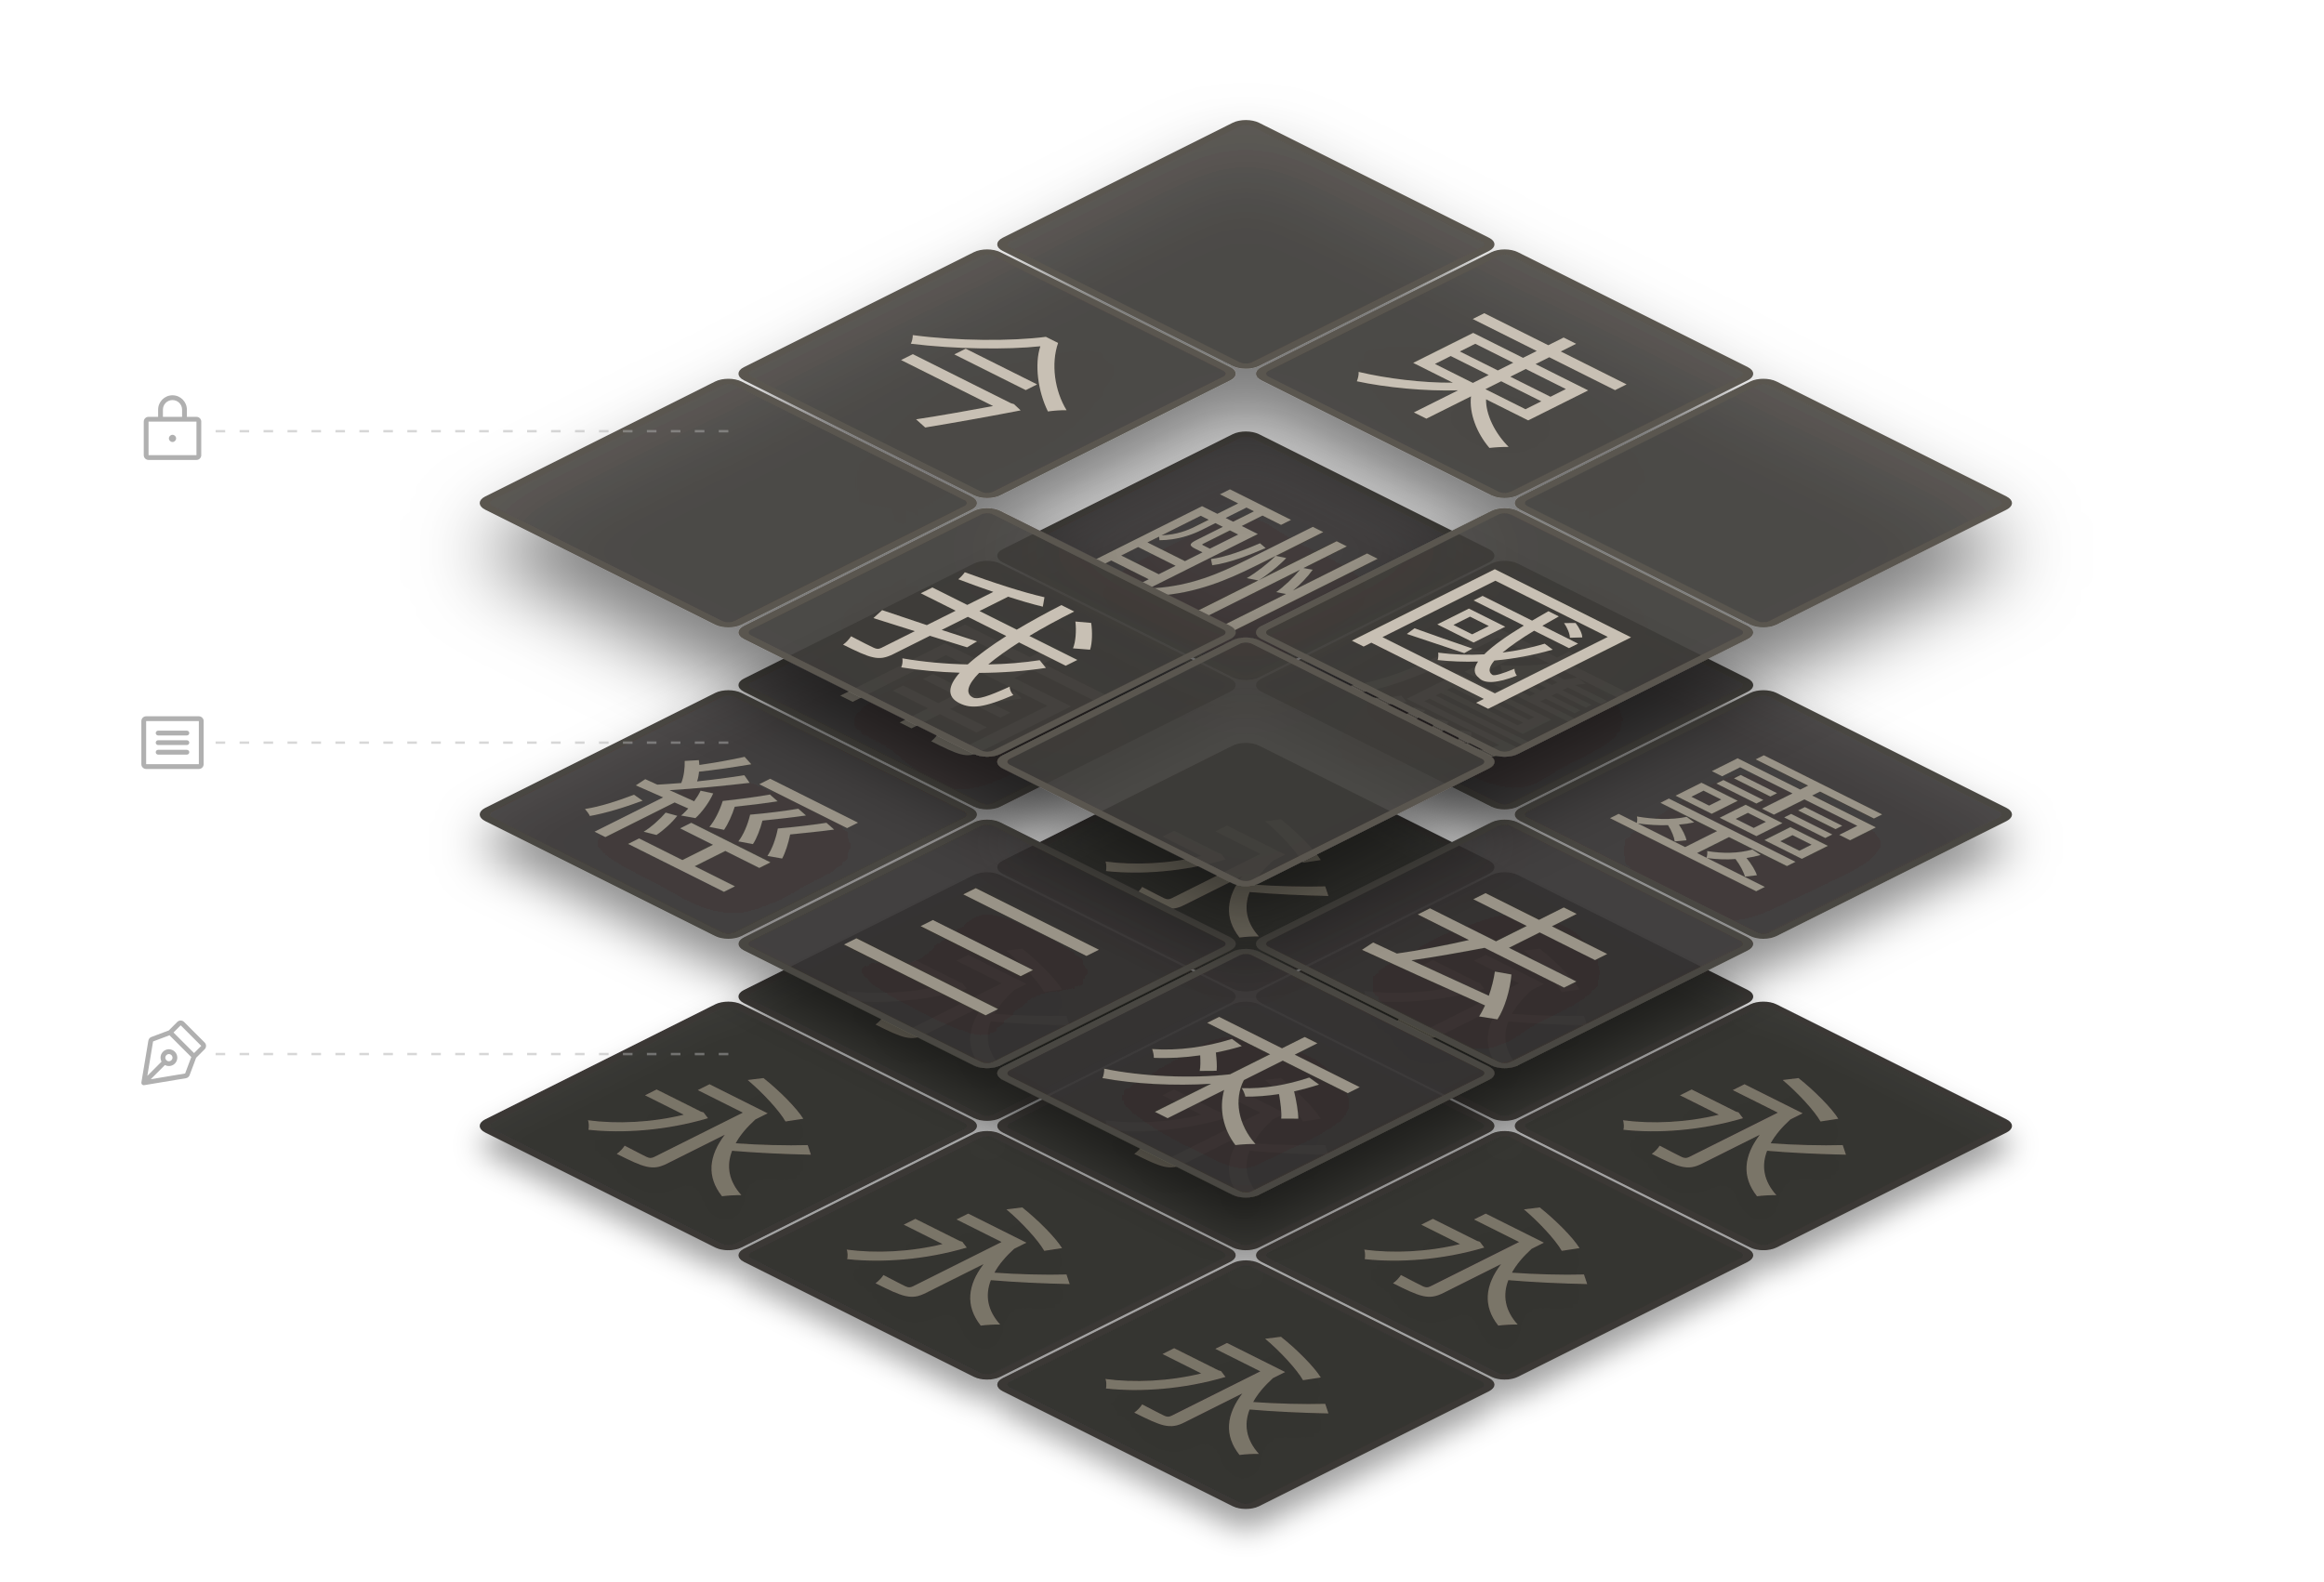
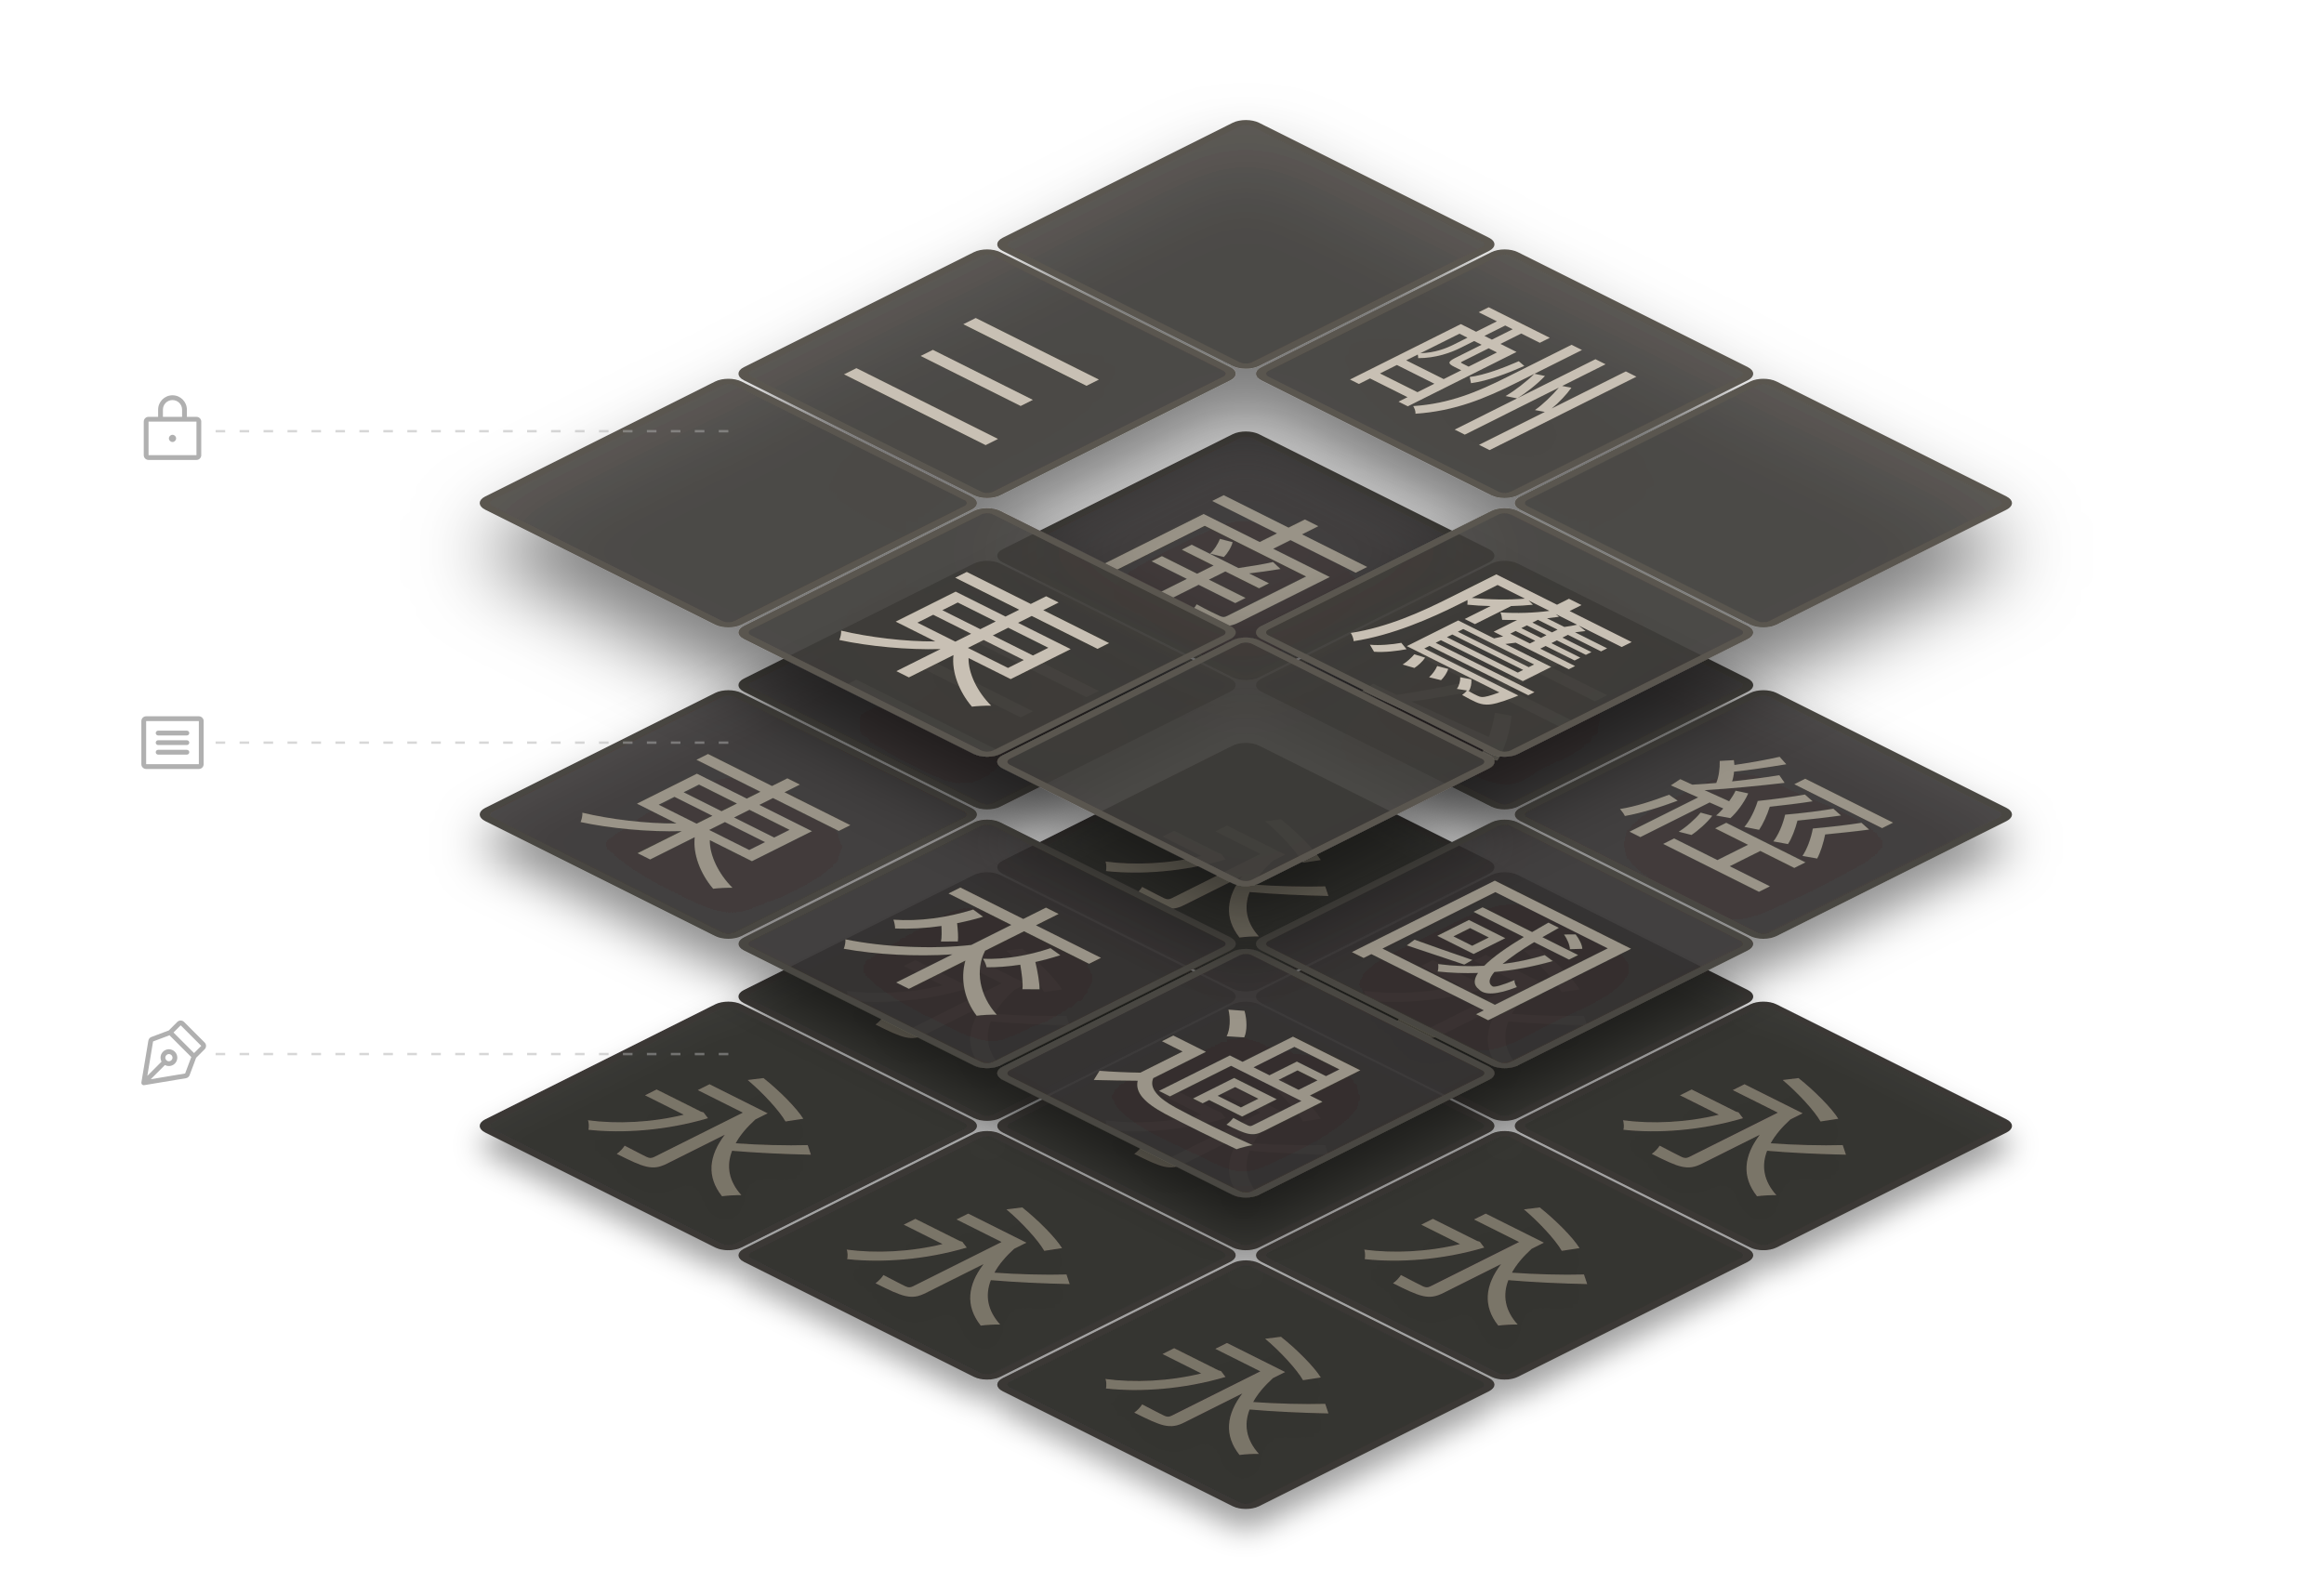
<svg xmlns="http://www.w3.org/2000/svg" viewBox="-35 -80 485 330" role="img" aria-label="NineBoxView Pro 三層九宮格概念圖" class="concept-layers-svg">
  <defs>
    <filter id="shadow-sm" x="-50%" y="-50%" width="200%" height="200%">
      <feDropShadow dx="0" dy="4" stdDeviation="3" flood-color="#000" flood-opacity="0.4" />
    </filter>
    <filter id="shadow-md" x="-50%" y="-50%" width="200%" height="200%">
      <feDropShadow dx="0" dy="6" stdDeviation="5" flood-color="#000" flood-opacity="0.5" />
    </filter>
    <filter id="shadow-lg" x="-50%" y="-50%" width="200%" height="200%">
      <feDropShadow dx="0" dy="10" stdDeviation="8" flood-color="#000" flood-opacity="0.6" />
    </filter>
  </defs>
  <style>
    .cell { stroke-width: 1.5; }
    .cell-edit { fill: rgba(45, 43, 40, 0.92); stroke: #3a3836; }
    .cell-reference { fill: rgba(55, 52, 48, 0.88); stroke: #4a4642; }
    .cell-locked { fill: rgba(65, 62, 56, 0.85); stroke: #5a5650; }
    .glyph { font-size: 34px; text-anchor: middle; dominant-baseline: central; font-family: "Noto Serif TC", "Songti TC", Georgia, serif; }
    .glyph-edit { fill: #7a7468; }
    .glyph-reference { fill: #9a9488; }
    .glyph-locked { fill: #c8c0b4; }
    .layer-line { stroke: #b0b0b0; stroke-width: 0.5; stroke-dasharray: 2, 3; opacity: 0.5; }
    .layer-icon { fill: #b0b0b0; }
  </style>
  <g id="concept-diagram" transform="translate(225, 75)">
    <g transform="translate(0, 0)" filter="url(#shadow-sm)">
      <g class="layer" transform="matrix(1, 0.5, -1, 0.5, 0, 0)">
        <rect class="cell cell-edit" x="0" y="0" width="52" height="52" rx="2" />
        <rect class="cell cell-edit" x="54" y="0" width="52" height="52" rx="2" />
        <rect class="cell cell-edit" x="108" y="0" width="52" height="52" rx="2" />
        <rect class="cell cell-edit" x="0" y="54" width="52" height="52" rx="2" />
        <rect class="cell cell-edit" x="54" y="54" width="52" height="52" rx="2" />
        <rect class="cell cell-edit" x="108" y="54" width="52" height="52" rx="2" />
        <rect class="cell cell-edit" x="0" y="108" width="52" height="52" rx="2" />
        <rect class="cell cell-edit" x="54" y="108" width="52" height="52" rx="2" />
        <rect class="cell cell-edit" x="108" y="108" width="52" height="52" rx="2" />
        <text class="glyph glyph-edit" x="26" y="26">永</text>
        <text class="glyph glyph-edit" x="80" y="26">永</text>
        <text class="glyph glyph-edit" x="134" y="26">永</text>
        <text class="glyph glyph-edit" x="26" y="80">永</text>
        <text class="glyph glyph-edit" x="80" y="80">永</text>
        <text class="glyph glyph-edit" x="134" y="80">永</text>
        <text class="glyph glyph-edit" x="26" y="134">永</text>
        <text class="glyph glyph-edit" x="80" y="134">永</text>
        <text class="glyph glyph-edit" x="134" y="134">永</text>
      </g>
    </g>
    <g transform="translate(0, -65)" filter="url(#shadow-md)">
      <g class="layer" transform="matrix(1, 0.5, -1, 0.5, 0, 0)">
        <rect class="cell cell-reference" x="0" y="0" width="52" height="52" rx="2" />
        <rect class="cell cell-reference" x="54" y="0" width="52" height="52" rx="2" />
        <rect class="cell cell-reference" x="108" y="0" width="52" height="52" rx="2" />
        <rect class="cell cell-reference" x="0" y="54" width="52" height="52" rx="2" />
        <rect class="cell cell-reference" x="108" y="54" width="52" height="52" rx="2" />
        <rect class="cell cell-reference" x="0" y="108" width="52" height="52" rx="2" />
        <rect class="cell cell-reference" x="54" y="108" width="52" height="52" rx="2" />
        <rect class="cell cell-reference" x="108" y="108" width="52" height="52" rx="2" />
-         <text class="glyph glyph-reference" x="26" y="26">酬</text>
-         <text class="glyph glyph-reference" x="80" y="26">鷹</text>
-         <text class="glyph glyph-reference" x="134" y="26">靈</text>
-         <text class="glyph glyph-reference" x="26" y="80">南</text>
-         <text class="glyph glyph-reference" x="134" y="80">去</text>
-         <text class="glyph glyph-reference" x="26" y="134">經</text>
-         <text class="glyph glyph-reference" x="80" y="134">三</text>
-         <text class="glyph glyph-reference" x="134" y="134">來</text>
+         <text class="glyph glyph-reference" x="26" y="26">南</text>
+         <text class="glyph glyph-reference" x="80" y="26">去</text>
+         <text class="glyph glyph-reference" x="134" y="26">經</text>
+         <text class="glyph glyph-reference" x="26" y="80">三</text>
+         <text class="glyph glyph-reference" x="134" y="80">國</text>
+         <text class="glyph glyph-reference" x="26" y="134">東</text>
+         <text class="glyph glyph-reference" x="80" y="134">來</text>
+         <text class="glyph glyph-reference" x="134" y="134">過</text>
      </g>
    </g>
    <g transform="translate(0, -130)" filter="url(#shadow-lg)">
      <g class="layer" transform="matrix(1, 0.5, -1, 0.5, 0, 0)">
        <rect class="cell cell-locked" x="0" y="0" width="52" height="52" rx="2" />
        <rect class="cell cell-locked" x="54" y="0" width="52" height="52" rx="2" />
        <rect class="cell cell-locked" x="108" y="0" width="52" height="52" rx="2" />
        <rect class="cell cell-locked" x="0" y="54" width="52" height="52" rx="2" />
        <rect class="cell cell-locked" x="108" y="54" width="52" height="52" rx="2" />
        <rect class="cell cell-locked" x="0" y="108" width="52" height="52" rx="2" />
        <rect class="cell cell-locked" x="54" y="108" width="52" height="52" rx="2" />
        <rect class="cell cell-locked" x="108" y="108" width="52" height="52" rx="2" />
-         <text class="glyph glyph-locked" x="80" y="26">東</text>
-         <text class="glyph glyph-locked" x="26" y="80">今</text>
-         <text class="glyph glyph-locked" x="134" y="80">國</text>
-         <text class="glyph glyph-locked" x="80" y="134">我</text>
+         <text class="glyph glyph-locked" x="80" y="26">酬</text>
+         <text class="glyph glyph-locked" x="26" y="80">三</text>
+         <text class="glyph glyph-locked" x="134" y="80">鷹</text>
+         <text class="glyph glyph-locked" x="80" y="134">東</text>
      </g>
    </g>
    <g class="labels">
      <line class="layer-line" x1="-215" y1="65" x2="-105" y2="65" />
      <svg class="layer-icon" x="-232" y="57" width="16" height="16" viewBox="0 0 256 256">
        <path d="M240,100.68a15.86,15.86,0,0,0-4.69-11.31L166.63,20.68a16,16,0,0,0-22.63,0L115.57,49.11l-58,21.77A16.06,16.06,0,0,0,47.35,83.23L24.11,222.68A8,8,0,0,0,32,232a8.4,8.4,0,0,0,1.32-.11l139.44-23.24a16,16,0,0,0,12.35-10.17l21.77-58L235.31,112A15.87,15.87,0,0,0,240,100.68Zm-69.87,92.19L55.32,212l47.37-47.37a28,28,0,1,0-11.32-11.32L44,200.7,63.13,85.86,118,65.29,190.7,138ZM104,140a12,12,0,1,1,12,12A12,12,0,0,1,104,140Zm96-15.32L131.31,56l24-24L224,100.68Z" />
      </svg>
      <line class="layer-line" x1="-215" y1="0" x2="-105" y2="0" />
      <svg class="layer-icon" x="-232" y="-8" width="16" height="16" viewBox="0 0 256 256">
        <path d="M216,40H40A16,16,0,0,0,24,56V200a16,16,0,0,0,16,16H216a16,16,0,0,0,16-16V56A16,16,0,0,0,216,40Zm0,160H40V56H216V200ZM184,96a8,8,0,0,1-8,8H80a8,8,0,0,1,0-16h96A8,8,0,0,1,184,96Zm0,32a8,8,0,0,1-8,8H80a8,8,0,0,1,0-16h96A8,8,0,0,1,184,128Zm0,32a8,8,0,0,1-8,8H80a8,8,0,0,1,0-16h96A8,8,0,0,1,184,160Z" />
      </svg>
      <line class="layer-line" x1="-215" y1="-65" x2="-105" y2="-65" />
      <svg class="layer-icon" x="-232" y="-73" width="16" height="16" viewBox="0 0 256 256">
        <path d="M208,80H176V56a48,48,0,0,0-96,0V80H48A16,16,0,0,0,32,96V208a16,16,0,0,0,16,16H208a16,16,0,0,0,16-16V96A16,16,0,0,0,208,80ZM96,56a32,32,0,0,1,64,0V80H96ZM208,208H48V96H208V208Zm-68-56a12,12,0,1,1-12-12A12,12,0,0,1,140,152Z" />
      </svg>
    </g>
  </g>
</svg>
